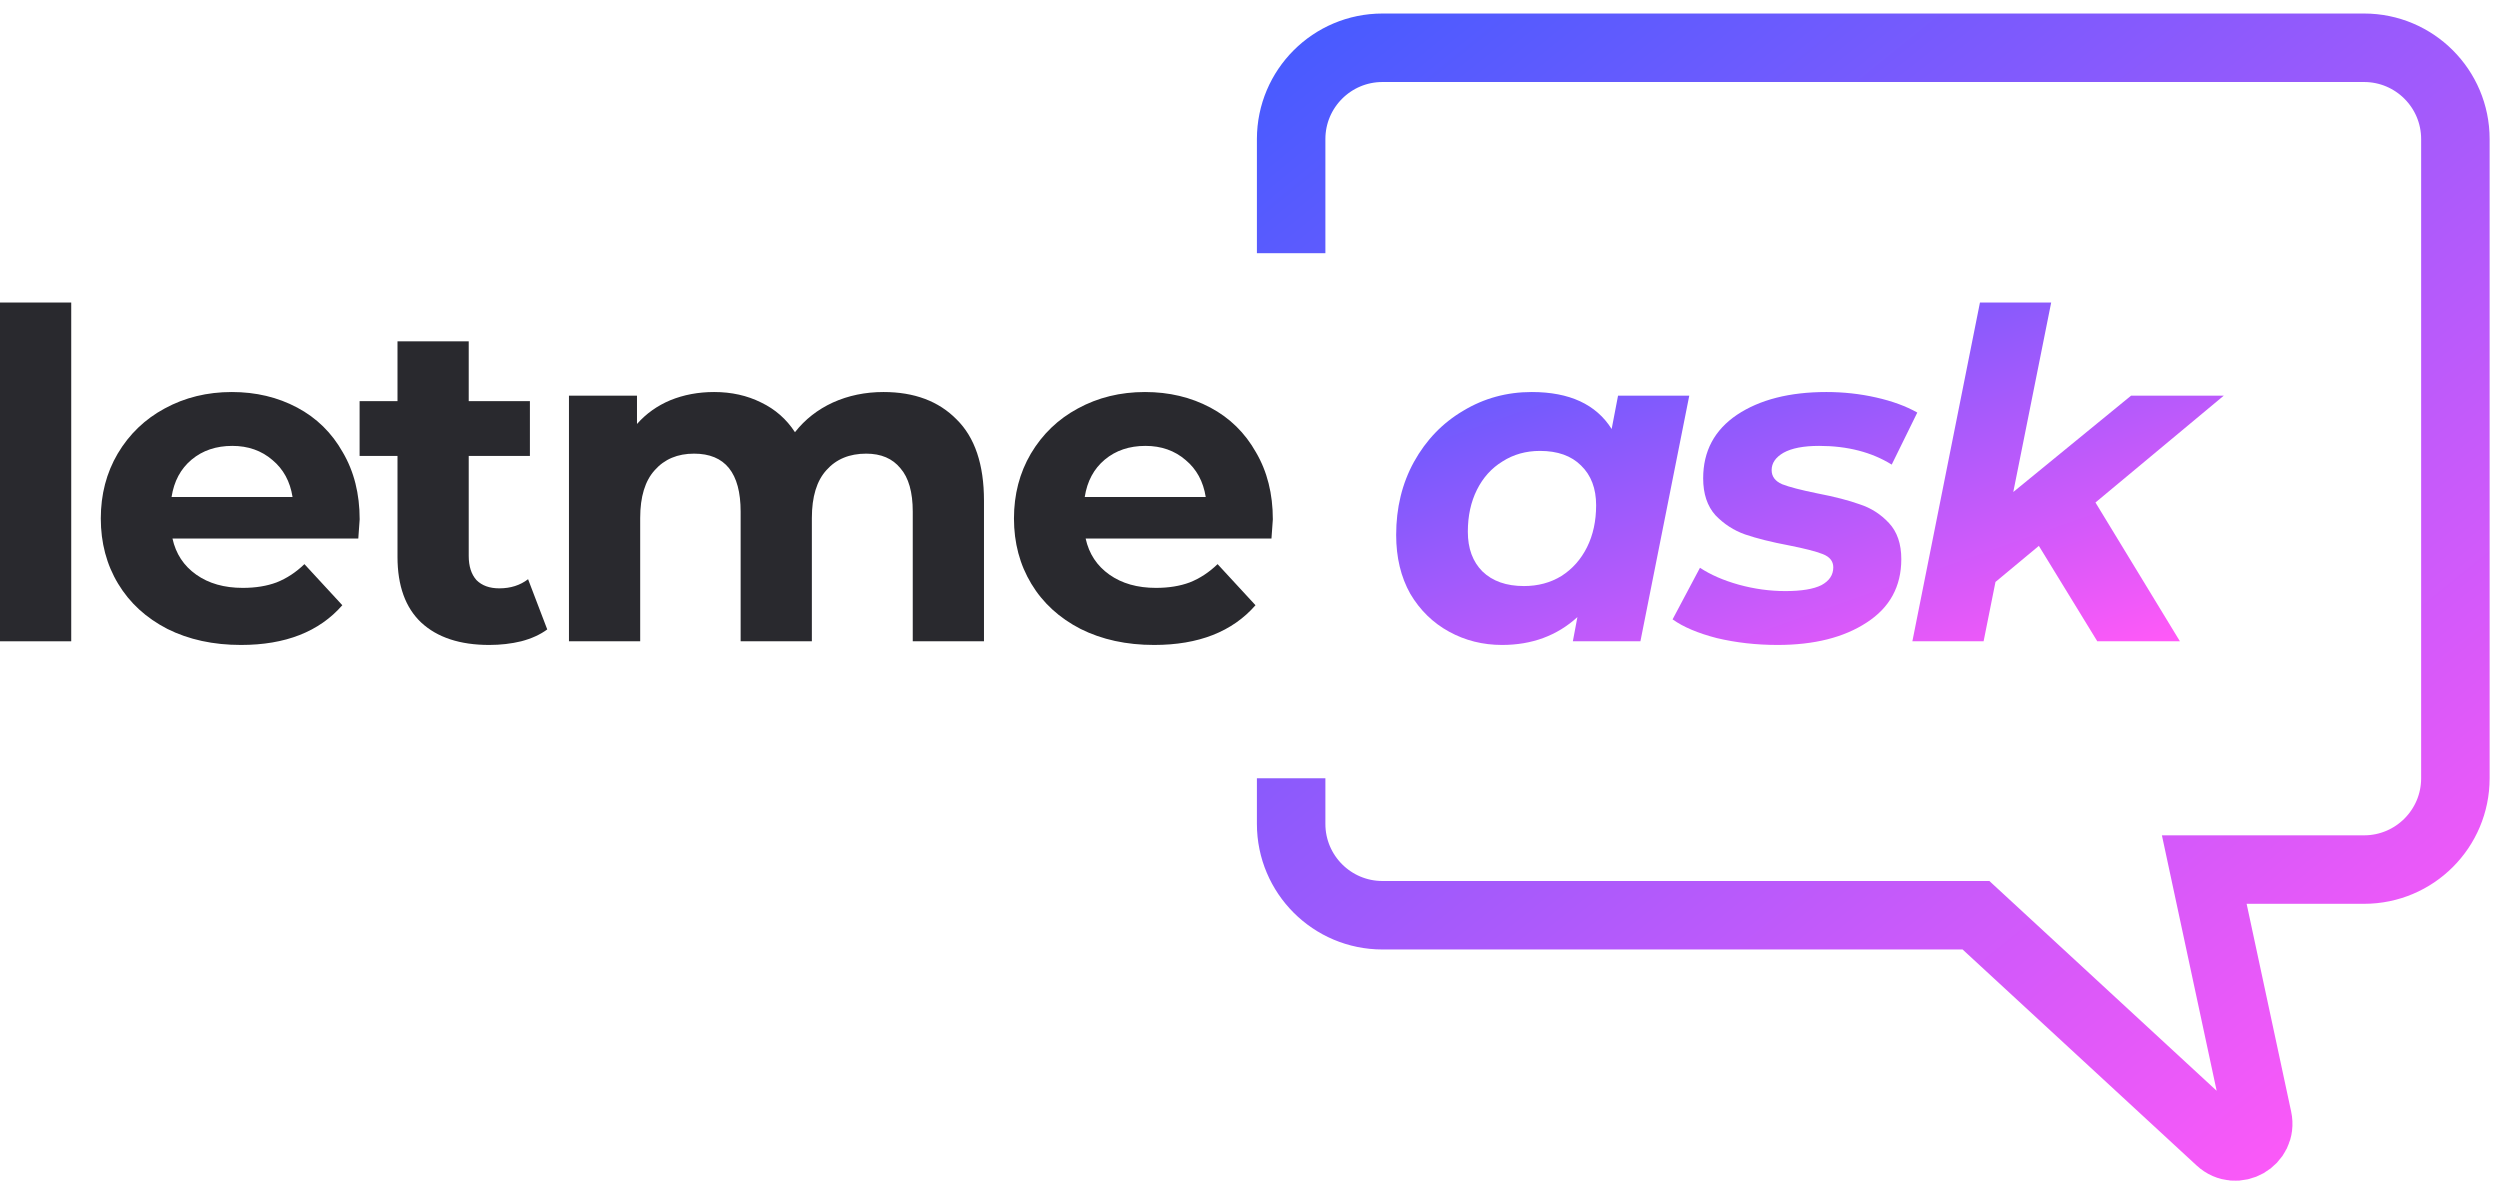
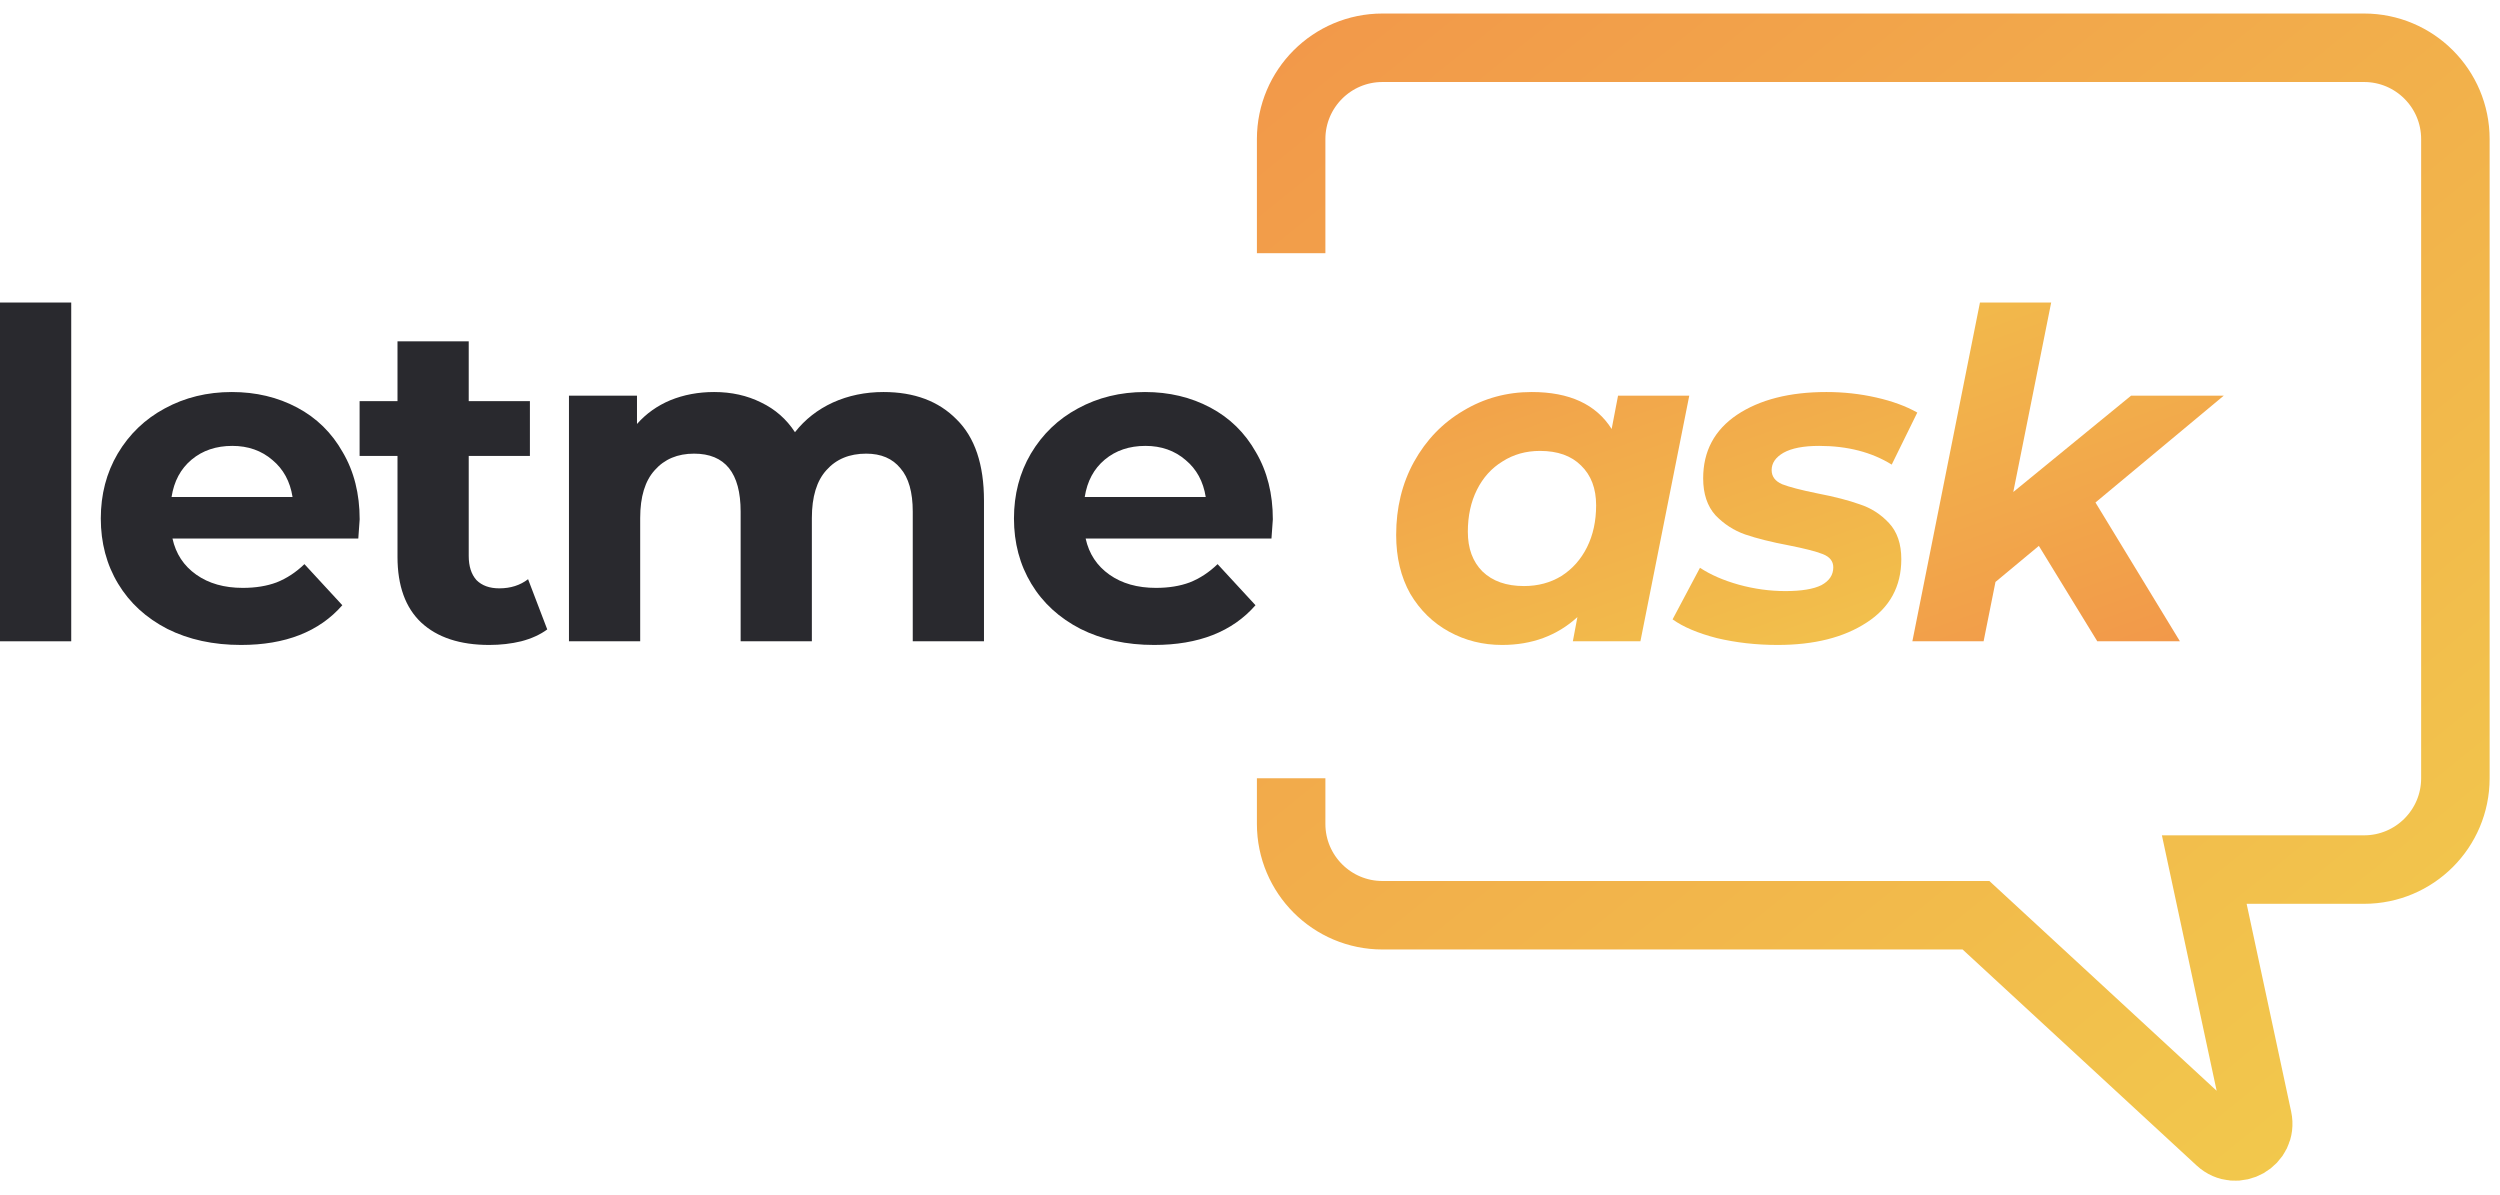
<svg xmlns="http://www.w3.org/2000/svg" width="157" height="75" viewBox="0 0 157 75" fill="none">
  <path d="M0 18.999H4.473V40.273H0V18.999Z" fill="#29292E" />
  <path d="M22.587 32.618C22.587 32.675 22.558 33.077 22.501 33.822H10.832C11.042 34.778 11.539 35.533 12.323 36.087C13.106 36.642 14.081 36.919 15.247 36.919C16.05 36.919 16.757 36.804 17.369 36.575C18 36.326 18.583 35.944 19.118 35.428L21.498 38.008C20.045 39.671 17.923 40.503 15.133 40.503C13.393 40.503 11.854 40.168 10.516 39.499C9.178 38.811 8.146 37.865 7.42 36.661C6.693 35.457 6.33 34.09 6.33 32.561C6.33 31.051 6.684 29.694 7.391 28.489C8.117 27.266 9.102 26.32 10.344 25.651C11.606 24.963 13.011 24.619 14.559 24.619C16.069 24.619 17.436 24.944 18.659 25.593C19.883 26.243 20.838 27.18 21.526 28.403C22.234 29.608 22.587 31.012 22.587 32.618ZM14.588 28.002C13.575 28.002 12.724 28.289 12.036 28.862C11.348 29.436 10.927 30.219 10.774 31.213H18.372C18.22 30.238 17.799 29.464 17.111 28.891C16.423 28.298 15.582 28.002 14.588 28.002Z" fill="#29292E" />
  <path d="M34.367 39.528C33.928 39.853 33.383 40.102 32.733 40.273C32.102 40.426 31.433 40.503 30.726 40.503C28.891 40.503 27.467 40.035 26.454 39.098C25.46 38.161 24.963 36.785 24.963 34.969V28.633H22.583V25.192H24.963V21.436H29.436V25.192H33.278V28.633H29.436V34.912C29.436 35.562 29.598 36.068 29.923 36.431C30.267 36.776 30.745 36.948 31.357 36.948C32.064 36.948 32.666 36.756 33.163 36.374L34.367 39.528Z" fill="#29292E" />
  <path d="M55.486 24.619C57.417 24.619 58.946 25.192 60.074 26.339C61.221 27.467 61.794 29.168 61.794 31.443V40.273H57.321V32.131C57.321 30.907 57.063 29.999 56.547 29.407C56.05 28.795 55.333 28.489 54.397 28.489C53.345 28.489 52.514 28.833 51.902 29.522C51.291 30.191 50.985 31.194 50.985 32.532V40.273H46.512V32.131C46.512 29.703 45.537 28.489 43.587 28.489C42.555 28.489 41.733 28.833 41.122 29.522C40.51 30.191 40.204 31.194 40.204 32.532V40.273H35.731V24.848H40.003V26.626C40.577 25.976 41.275 25.479 42.096 25.135C42.938 24.791 43.855 24.619 44.849 24.619C45.938 24.619 46.923 24.838 47.802 25.278C48.681 25.699 49.389 26.32 49.924 27.142C50.555 26.339 51.348 25.718 52.304 25.278C53.279 24.838 54.339 24.619 55.486 24.619Z" fill="#29292E" />
  <path d="M79.934 32.618C79.934 32.675 79.906 33.077 79.848 33.822H68.179C68.389 34.778 68.886 35.533 69.67 36.087C70.454 36.642 71.428 36.919 72.594 36.919C73.397 36.919 74.104 36.804 74.716 36.575C75.347 36.326 75.93 35.944 76.465 35.428L78.845 38.008C77.392 39.671 75.27 40.503 72.48 40.503C70.74 40.503 69.201 40.168 67.864 39.499C66.525 38.811 65.493 37.865 64.767 36.661C64.041 35.457 63.677 34.09 63.677 32.561C63.677 31.051 64.031 29.694 64.738 28.489C65.465 27.266 66.449 26.32 67.692 25.651C68.953 24.963 70.358 24.619 71.906 24.619C73.416 24.619 74.783 24.944 76.006 25.593C77.23 26.243 78.185 27.18 78.874 28.403C79.581 29.608 79.934 31.012 79.934 32.618ZM71.935 28.002C70.922 28.002 70.071 28.289 69.383 28.862C68.695 29.436 68.275 30.219 68.121 31.213H75.72C75.567 30.238 75.146 29.464 74.458 28.891C73.77 28.298 72.929 28.002 71.935 28.002Z" fill="#29292E" />
  <path d="M106.086 24.848L103.018 40.273H98.775L99.061 38.754C97.781 39.92 96.204 40.503 94.331 40.503C93.126 40.503 92.018 40.226 91.005 39.671C89.992 39.117 89.179 38.324 88.567 37.292C87.975 36.24 87.679 35.007 87.679 33.593C87.679 31.892 88.051 30.363 88.797 29.006C89.561 27.629 90.594 26.559 91.894 25.794C93.193 25.011 94.627 24.619 96.194 24.619C98.564 24.619 100.237 25.393 101.212 26.941L101.613 24.848H106.086ZM95.707 36.804C96.586 36.804 97.37 36.594 98.058 36.173C98.746 35.734 99.281 35.132 99.664 34.367C100.046 33.602 100.237 32.723 100.237 31.729C100.237 30.678 99.922 29.846 99.291 29.235C98.679 28.623 97.819 28.317 96.71 28.317C95.831 28.317 95.047 28.537 94.359 28.977C93.671 29.397 93.136 29.99 92.754 30.754C92.371 31.519 92.18 32.398 92.18 33.392C92.18 34.444 92.486 35.275 93.098 35.887C93.728 36.498 94.598 36.804 95.707 36.804Z" fill="url(#paint0_linear)" />
  <path d="M111.632 40.503C110.294 40.503 109.023 40.359 107.819 40.073C106.634 39.767 105.707 39.375 105.038 38.897L106.758 35.657C107.427 36.097 108.239 36.451 109.195 36.718C110.17 36.986 111.145 37.12 112.119 37.12C113.133 37.12 113.888 36.995 114.385 36.747C114.882 36.479 115.13 36.106 115.13 35.629C115.13 35.246 114.91 34.969 114.471 34.797C114.031 34.625 113.324 34.444 112.349 34.252C111.24 34.042 110.323 33.813 109.596 33.564C108.889 33.316 108.268 32.914 107.733 32.36C107.217 31.787 106.959 31.012 106.959 30.038C106.959 28.336 107.666 27.008 109.08 26.052C110.514 25.096 112.387 24.619 114.7 24.619C115.77 24.619 116.812 24.733 117.825 24.963C118.838 25.192 119.698 25.508 120.406 25.909L118.8 29.177C117.538 28.394 116.019 28.002 114.241 28.002C113.266 28.002 112.521 28.145 112.005 28.432C111.508 28.719 111.259 29.082 111.259 29.522C111.259 29.923 111.479 30.219 111.919 30.41C112.358 30.582 113.094 30.774 114.127 30.984C115.216 31.194 116.105 31.424 116.793 31.672C117.5 31.901 118.112 32.293 118.628 32.847C119.144 33.402 119.402 34.157 119.402 35.113C119.402 36.833 118.676 38.161 117.223 39.098C115.79 40.035 113.926 40.503 111.632 40.503Z" fill="url(#paint1_linear)" />
  <path d="M131.595 31.557L136.899 40.273H131.71L128.04 34.281L125.316 36.546L124.57 40.273H120.097L124.341 18.999H128.814L126.434 30.898L133.831 24.848H139.652L131.595 31.557Z" fill="url(#paint2_linear)" />
  <path d="M81.084 15.902V8.734C81.084 5.567 83.652 3 86.819 3H148.463C151.63 3 154.198 5.567 154.198 8.734V48.875C154.198 52.042 151.63 54.609 148.463 54.609H138.428L141.782 70.26C142.075 71.628 140.436 72.563 139.408 71.614L124.092 57.477H86.819C83.652 57.477 81.084 54.909 81.084 51.742V48.875" stroke="url(#paint3_linear)" stroke-width="4.301" />
  <defs>
    <linearGradient id="paint0_linear" x1="87.679" y1="18.999" x2="99.758" y2="53.111" gradientUnits="userSpaceOnUse">
-       <stop stop-color="#485BFF" />
-       <stop offset="1" stop-color="#FF59F8" />
+       <stop stop-color="#F2994A" />
+       <stop offset="1" stop-color="#F2C94C" />
    </linearGradient>
    <linearGradient id="paint1_linear" x1="87.679" y1="18.999" x2="99.758" y2="53.111" gradientUnits="userSpaceOnUse">
-       <stop stop-color="#485BFF" />
-       <stop offset="1" stop-color="#FF59F8" />
+       <stop stop-color="#F2994A" />
+       <stop offset="1" stop-color="#F2C94C" />
    </linearGradient>
    <linearGradient id="paint2_linear" x1="87.679" y1="18.999" x2="99.758" y2="53.111" gradientUnits="userSpaceOnUse">
-       <stop stop-color="#485BFF" />
-       <stop offset="1" stop-color="#FF59F8" />
+       <stop stop-color="#F2C94C" />
+       <stop offset="1" stop-color="#F2994A" />
    </linearGradient>
    <linearGradient id="paint3_linear" x1="81.084" y1="3" x2="141.295" y2="77.547" gradientUnits="userSpaceOnUse">
-       <stop stop-color="#485BFF" />
-       <stop offset="1" stop-color="#FF59F8" />
+       <stop stop-color="#F2994A" />
+       <stop offset="1" stop-color="#F2C94C" />
    </linearGradient>
  </defs>
</svg>
